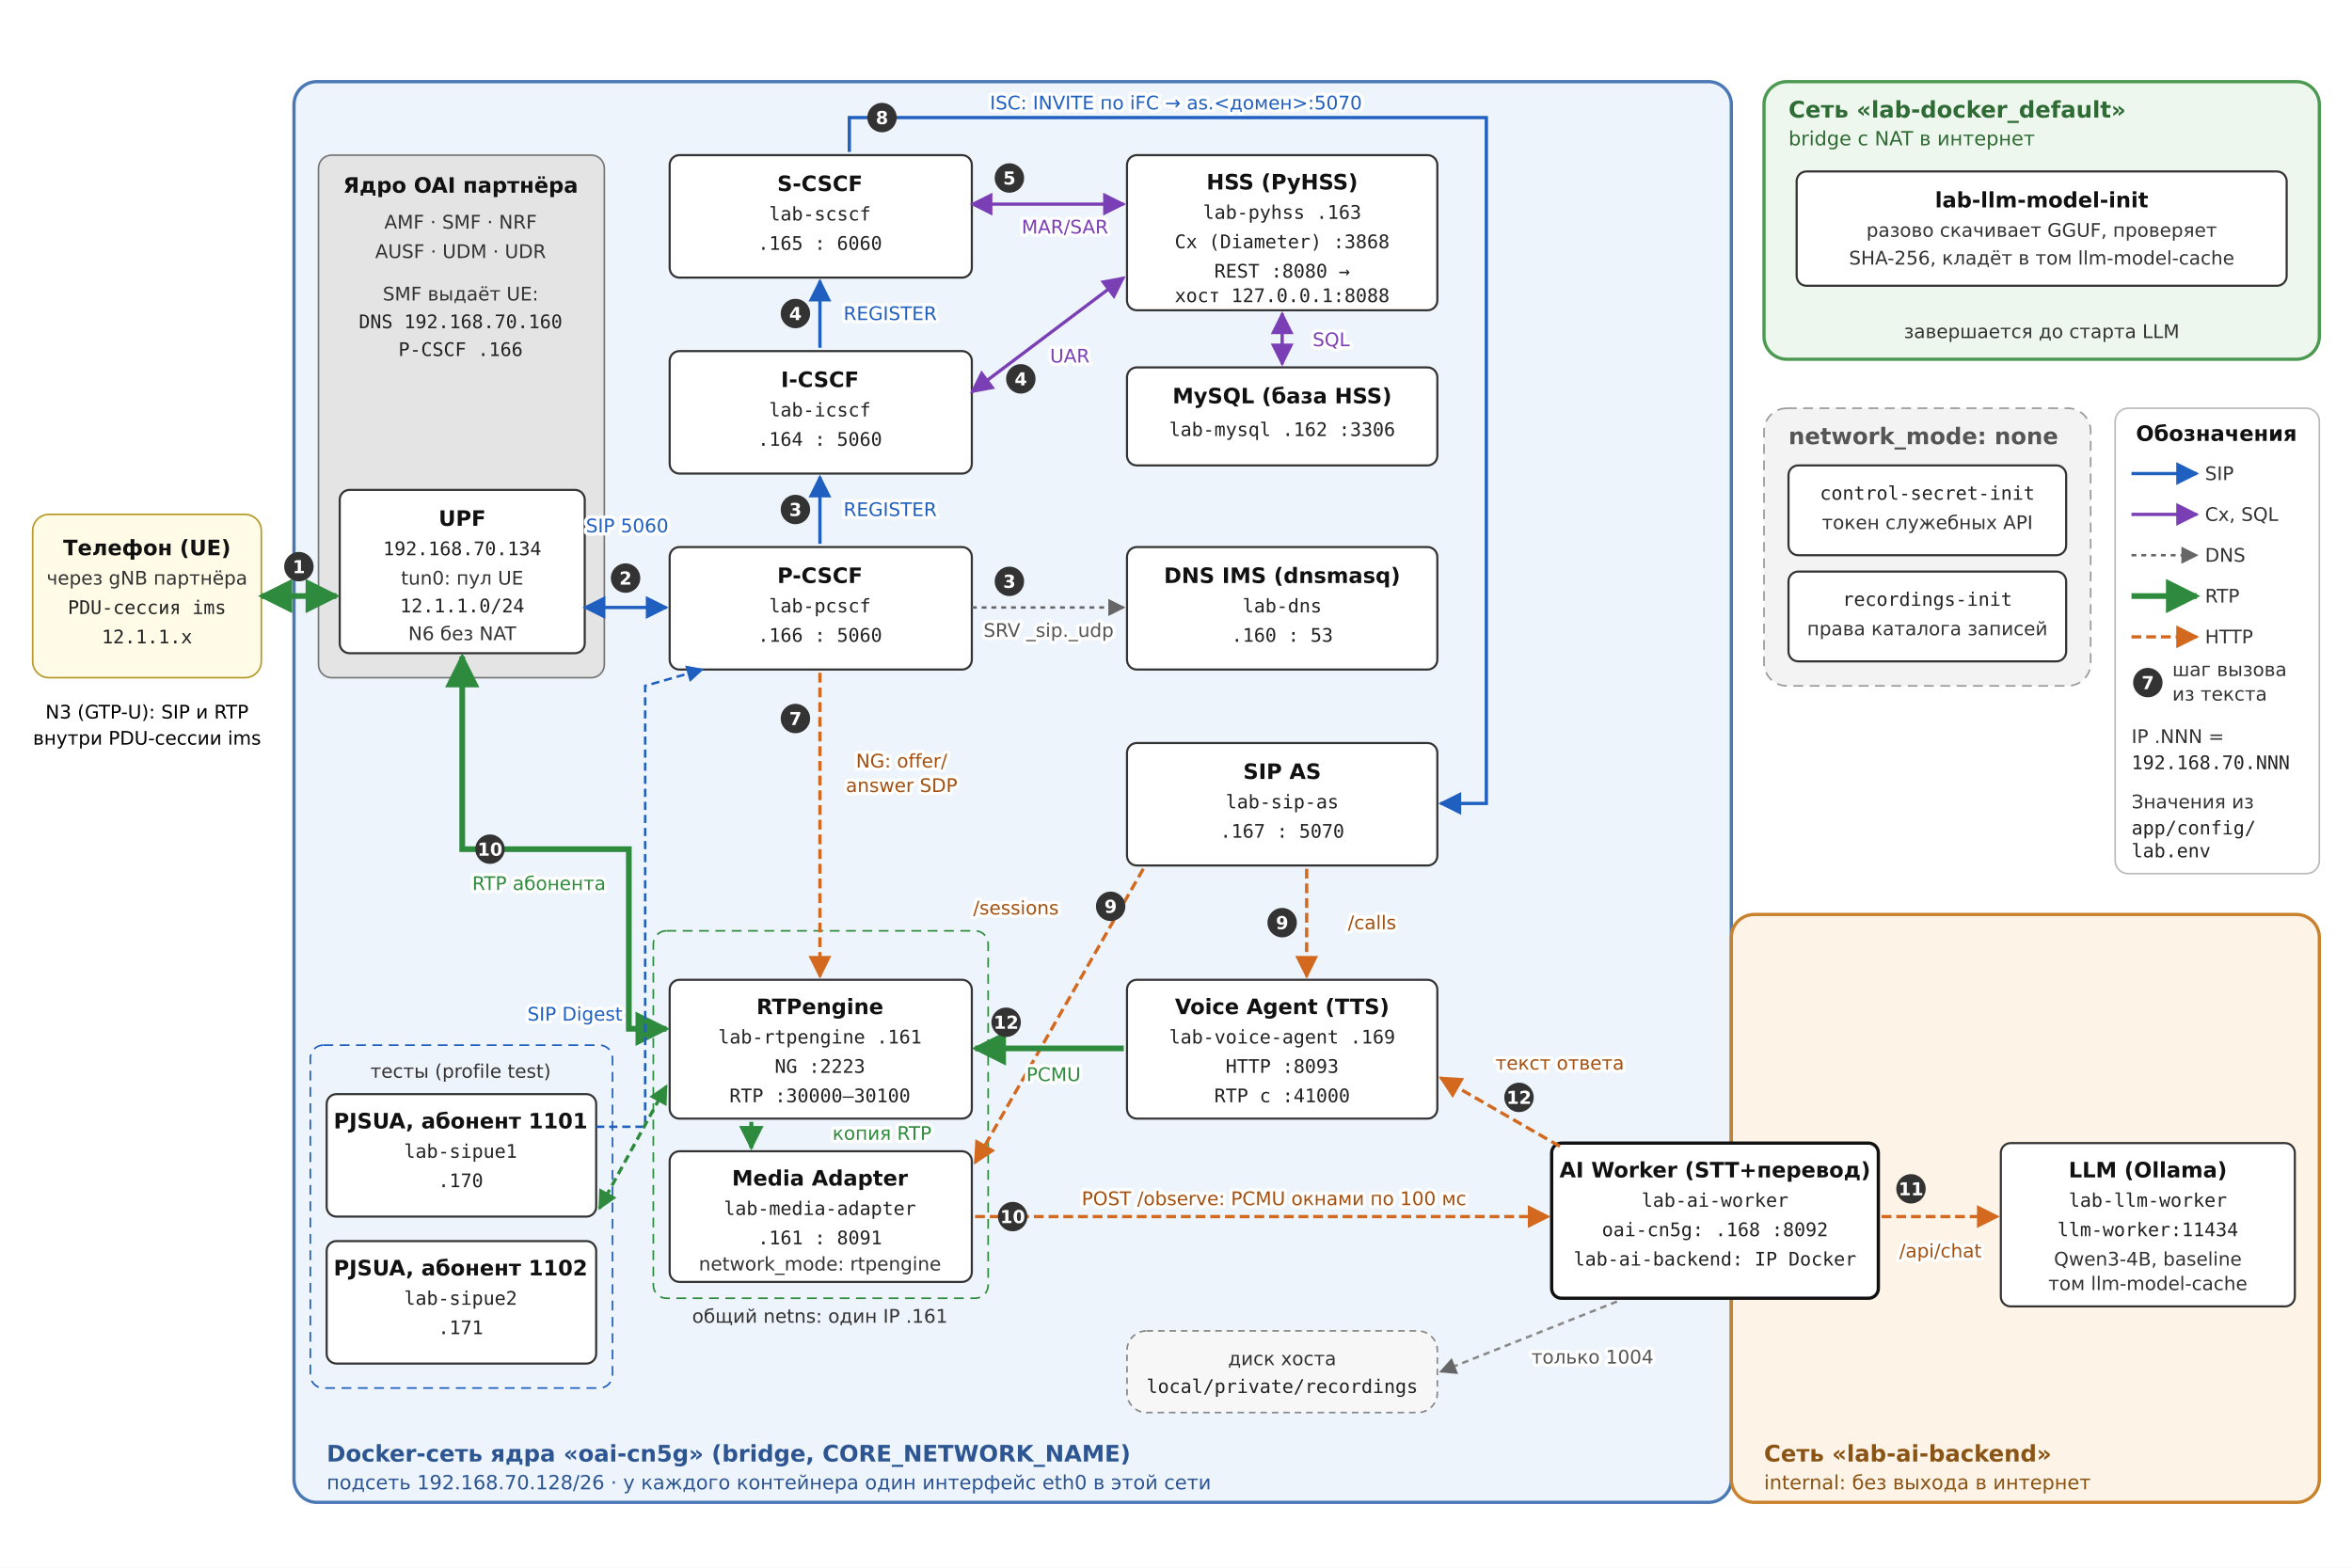
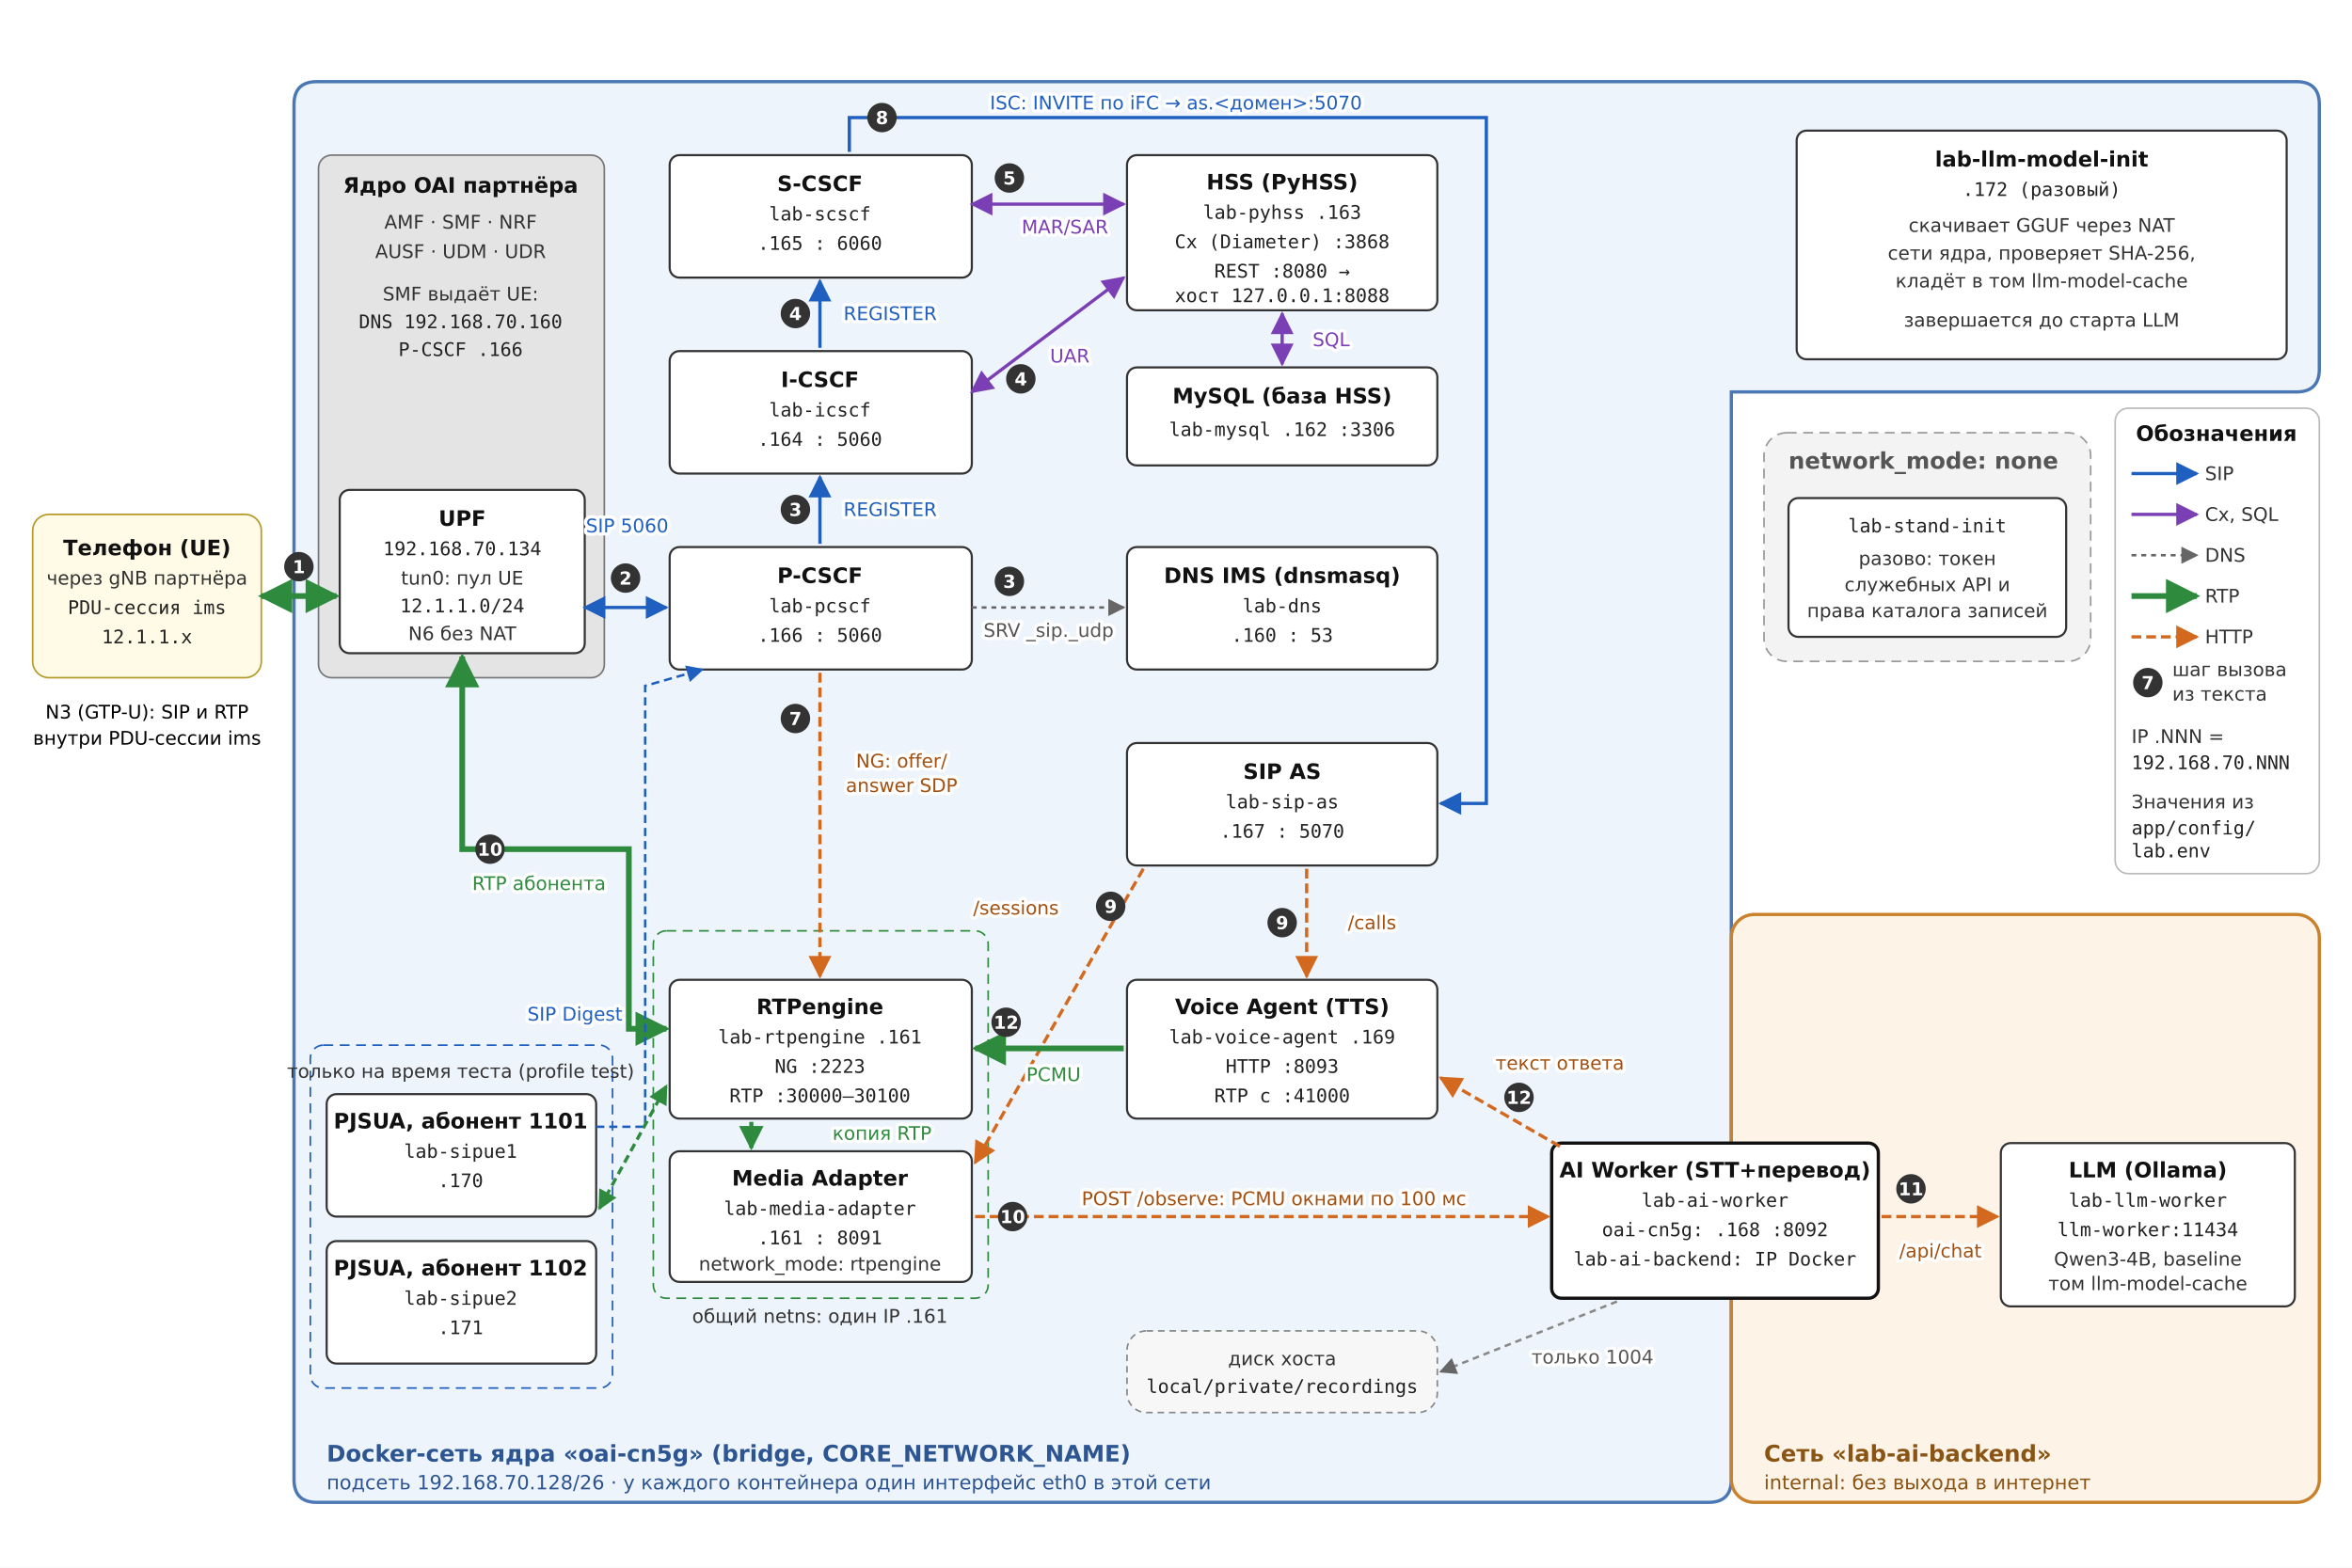
<svg xmlns="http://www.w3.org/2000/svg" viewBox="0 0 1440 960" width="1440" height="960" font-family="DejaVu Sans, Arial, sans-serif">
  <defs>
    <marker id="sip" viewBox="0 0 10 10" refX="9" refY="5" markerWidth="7" markerHeight="7" orient="auto-start-reverse">
      <path d="M0,0 L10,5 L0,10 z" fill="#1f5fbf" />
    </marker>
    <marker id="dia" viewBox="0 0 10 10" refX="9" refY="5" markerWidth="7" markerHeight="7" orient="auto-start-reverse">
      <path d="M0,0 L10,5 L0,10 z" fill="#7b3fb5" />
    </marker>
    <marker id="rtp" viewBox="0 0 10 10" refX="9" refY="5" markerWidth="6" markerHeight="6" orient="auto-start-reverse">
      <path d="M0,0 L10,5 L0,10 z" fill="#2e8b3e" />
    </marker>
    <marker id="http" viewBox="0 0 10 10" refX="9" refY="5" markerWidth="7" markerHeight="7" orient="auto-start-reverse">
      <path d="M0,0 L10,5 L0,10 z" fill="#d2691e" />
    </marker>
    <marker id="dns" viewBox="0 0 10 10" refX="9" refY="5" markerWidth="7" markerHeight="7" orient="auto-start-reverse">
      <path d="M0,0 L10,5 L0,10 z" fill="#666" />
    </marker>
    <style>
      .net { font-size: 14px; font-weight: bold; }
      .netsub { font-size: 12px; }
      .t { font-size: 13px; font-weight: bold; fill: #111; }
      .c { font-size: 11.5px; fill: #222; font-family: DejaVu Sans Mono, Consolas, monospace; }
      .d { font-size: 11.5px; fill: #333; }
      .box { fill: #fff; stroke: #333; stroke-width: 1.3; }
      .lbl { font-size: 11.5px; paint-order: stroke; stroke: #fff; stroke-width: 4px; stroke-linejoin: round; }
      .num { font-size: 11px; font-weight: bold; fill: #fff; }
    </style>
  </defs>
  <rect width="1440" height="960" fill="#ffffff" />
  <rect x="20" y="315" width="140" height="100" rx="10" fill="#fffbe6" stroke="#b59a2a" />
  <text x="90" y="340" text-anchor="middle" class="t">Телефон (UE)</text>
  <text x="90" y="358" text-anchor="middle" class="d">через gNB партнёра</text>
  <text x="90" y="376" text-anchor="middle" class="c">PDU-сессия ims</text>
  <text x="90" y="394" text-anchor="middle" class="c">12.1.1.x</text>
-   <rect x="180" y="50" width="880" height="870" rx="14" fill="#eef4fb" stroke="#4a78b5" stroke-width="2" />
+   <path d="M 194 50 H 1406 Q 1420 50 1420 64 V 226 Q 1420 240 1406 240 H 1060 V 906 Q 1060 920 1046 920 H 194 Q 180 920 180 906 V 64 Q 180 50 194 50 Z" fill="#eef4fb" stroke="#4a78b5" stroke-width="2" />
  <text x="200" y="895" class="net" fill="#2c5591">Docker-сеть ядра «oai-cn5g» (bridge, CORE_NETWORK_NAME)</text>
  <text x="200" y="912" class="netsub" fill="#2c5591">подсеть 192.168.70.128/26 · у каждого контейнера один интерфейс eth0 в этой сети</text>
  <rect x="195" y="95" width="175" height="320" rx="8" fill="#e4e4e4" stroke="#777" />
  <text x="282" y="118" text-anchor="middle" class="t">Ядро OAI партнёра</text>
  <text x="282" y="140" text-anchor="middle" class="d">AMF · SMF · NRF</text>
  <text x="282" y="158" text-anchor="middle" class="d">AUSF · UDM · UDR</text>
  <text x="282" y="184" text-anchor="middle" class="d">SMF выдаёт UE:</text>
  <text x="282" y="201" text-anchor="middle" class="c">DNS 192.168.70.160</text>
  <text x="282" y="218" text-anchor="middle" class="c">P-CSCF .166</text>
  <rect x="208" y="300" width="150" height="100" rx="6" class="box" />
  <text x="283" y="322" text-anchor="middle" class="t">UPF</text>
  <text x="283" y="340" text-anchor="middle" class="c">192.168.70.134</text>
  <text x="283" y="358" text-anchor="middle" class="d">tun0: пул UE</text>
  <text x="283" y="375" text-anchor="middle" class="c">12.1.1.0/24</text>
  <text x="283" y="392" text-anchor="middle" class="d">N6 без NAT</text>
  <rect x="410" y="95" width="185" height="75" rx="6" class="box" />
  <text x="502" y="117" text-anchor="middle" class="t">S-CSCF</text>
  <text x="502" y="135" text-anchor="middle" class="c">lab-scscf</text>
  <text x="502" y="153" text-anchor="middle" class="c">.165 : 6060</text>
  <rect x="410" y="215" width="185" height="75" rx="6" class="box" />
  <text x="502" y="237" text-anchor="middle" class="t">I-CSCF</text>
  <text x="502" y="255" text-anchor="middle" class="c">lab-icscf</text>
  <text x="502" y="273" text-anchor="middle" class="c">.164 : 5060</text>
  <rect x="410" y="335" width="185" height="75" rx="6" class="box" />
  <text x="502" y="357" text-anchor="middle" class="t">P-CSCF</text>
  <text x="502" y="375" text-anchor="middle" class="c">lab-pcscf</text>
  <text x="502" y="393" text-anchor="middle" class="c">.166 : 5060</text>
  <rect x="400" y="570" width="205" height="225" rx="8" fill="none" stroke="#2e8b3e" stroke-dasharray="6 4" />
  <text x="502" y="810" text-anchor="middle" class="d" fill="#2e8b3e">общий netns: один IP .161</text>
  <rect x="410" y="600" width="185" height="85" rx="6" class="box" />
  <text x="502" y="621" text-anchor="middle" class="t">RTPengine</text>
  <text x="502" y="639" text-anchor="middle" class="c">lab-rtpengine .161</text>
  <text x="502" y="657" text-anchor="middle" class="c">NG :2223</text>
  <text x="502" y="675" text-anchor="middle" class="c">RTP :30000–30100</text>
  <rect x="410" y="705" width="185" height="80" rx="6" class="box" />
  <text x="502" y="726" text-anchor="middle" class="t">Media Adapter</text>
  <text x="502" y="744" text-anchor="middle" class="c">lab-media-adapter</text>
  <text x="502" y="762" text-anchor="middle" class="c">.161 : 8091</text>
  <text x="502" y="778" text-anchor="middle" class="d">network_mode: rtpengine</text>
  <rect x="690" y="95" width="190" height="95" rx="6" class="box" />
  <text x="785" y="116" text-anchor="middle" class="t">HSS (PyHSS)</text>
  <text x="785" y="134" text-anchor="middle" class="c">lab-pyhss .163</text>
  <text x="785" y="152" text-anchor="middle" class="c">Cx (Diameter) :3868</text>
  <text x="785" y="170" text-anchor="middle" class="c">REST :8080 →</text>
  <text x="785" y="185" text-anchor="middle" class="c">хост 127.0.0.1:8088</text>
  <rect x="690" y="225" width="190" height="60" rx="6" class="box" />
  <text x="785" y="247" text-anchor="middle" class="t">MySQL (база HSS)</text>
  <text x="785" y="267" text-anchor="middle" class="c">lab-mysql .162 :3306</text>
  <rect x="690" y="335" width="190" height="75" rx="6" class="box" />
  <text x="785" y="357" text-anchor="middle" class="t">DNS IMS (dnsmasq)</text>
  <text x="785" y="375" text-anchor="middle" class="c">lab-dns</text>
  <text x="785" y="393" text-anchor="middle" class="c">.160 : 53</text>
  <rect x="690" y="455" width="190" height="75" rx="6" class="box" />
  <text x="785" y="477" text-anchor="middle" class="t">SIP AS</text>
  <text x="785" y="495" text-anchor="middle" class="c">lab-sip-as</text>
  <text x="785" y="513" text-anchor="middle" class="c">.167 : 5070</text>
  <rect x="690" y="600" width="190" height="85" rx="6" class="box" />
  <text x="785" y="621" text-anchor="middle" class="t">Voice Agent (TTS)</text>
  <text x="785" y="639" text-anchor="middle" class="c">lab-voice-agent .169</text>
  <text x="785" y="657" text-anchor="middle" class="c">HTTP :8093</text>
  <text x="785" y="675" text-anchor="middle" class="c">RTP с :41000</text>
  <rect x="690" y="815" width="190" height="50" rx="12" fill="#f7f7f7" stroke="#888" stroke-dasharray="4 3" />
  <text x="785" y="836" text-anchor="middle" class="d">диск хоста</text>
  <text x="785" y="853" text-anchor="middle" class="c">local/private/recordings</text>
  <rect x="190" y="640" width="185" height="210" rx="8" fill="none" stroke="#1f5fbf" stroke-dasharray="6 4" />
-   <text x="282" y="660" text-anchor="middle" class="d" fill="#1f5fbf">тесты (profile test)</text>
+   <text x="282" y="660" text-anchor="middle" class="d" fill="#1f5fbf">только на время теста (profile test)</text>
  <rect x="200" y="670" width="165" height="75" rx="6" class="box" />
  <text x="282" y="691" text-anchor="middle" class="t">PJSUA, абонент 1101</text>
  <text x="282" y="709" text-anchor="middle" class="c">lab-sipue1</text>
  <text x="282" y="727" text-anchor="middle" class="c">.170</text>
  <rect x="200" y="760" width="165" height="75" rx="6" class="box" />
  <text x="282" y="781" text-anchor="middle" class="t">PJSUA, абонент 1102</text>
  <text x="282" y="799" text-anchor="middle" class="c">lab-sipue2</text>
  <text x="282" y="817" text-anchor="middle" class="c">.171</text>
  <rect x="1060" y="560" width="360" height="360" rx="14" fill="#fdf3e7" stroke="#c9822b" stroke-width="2" />
  <text x="1080" y="895" class="net" fill="#8a5414">Сеть «lab-ai-backend»</text>
  <text x="1080" y="912" class="netsub" fill="#8a5414">internal: без выхода в интернет</text>
  <rect x="1225" y="700" width="180" height="100" rx="6" class="box" />
  <text x="1315" y="721" text-anchor="middle" class="t">LLM (Ollama)</text>
  <text x="1315" y="739" text-anchor="middle" class="c">lab-llm-worker</text>
  <text x="1315" y="757" text-anchor="middle" class="c">llm-worker:11434</text>
  <text x="1315" y="775" text-anchor="middle" class="d">Qwen3-4B, baseline</text>
  <text x="1315" y="790" text-anchor="middle" class="d">том llm-model-cache</text>
  <rect x="950" y="700" width="200" height="95" rx="6" fill="#fff" stroke="#111" stroke-width="2" />
  <text x="1050" y="721" text-anchor="middle" class="t">AI Worker (STT+перевод)</text>
  <text x="1050" y="739" text-anchor="middle" class="c">lab-ai-worker</text>
  <text x="1050" y="757" text-anchor="middle" class="c">oai-cn5g: .168 :8092</text>
  <text x="1050" y="775" text-anchor="middle" class="c">lab-ai-backend: IP Docker</text>
-   <rect x="1080" y="50" width="340" height="170" rx="14" fill="#eef7ee" stroke="#4c9a52" stroke-width="2" />
-   <text x="1095" y="72" class="net" fill="#2f6b34">Сеть «lab-docker_default»</text>
-   <text x="1095" y="89" class="netsub" fill="#2f6b34">bridge с NAT в интернет</text>
-   <rect x="1100" y="105" width="300" height="70" rx="6" class="box" />
-   <text x="1250" y="127" text-anchor="middle" class="t">lab-llm-model-init</text>
-   <text x="1250" y="145" text-anchor="middle" class="d">разово скачивает GGUF, проверяет</text>
-   <text x="1250" y="162" text-anchor="middle" class="d">SHA-256, кладёт в том llm-model-cache</text>
-   <text x="1250" y="207" text-anchor="middle" class="d">завершается до старта LLM</text>
-   <rect x="1080" y="250" width="200" height="170" rx="14" fill="#f3f3f3" stroke="#999" stroke-dasharray="6 4" />
-   <text x="1095" y="272" class="net" fill="#555">network_mode: none</text>
-   <rect x="1095" y="285" width="170" height="55" rx="6" class="box" />
-   <text x="1180" y="306" text-anchor="middle" class="c">control-secret-init</text>
-   <text x="1180" y="324" text-anchor="middle" class="d">токен служебных API</text>
-   <rect x="1095" y="350" width="170" height="55" rx="6" class="box" />
-   <text x="1180" y="371" text-anchor="middle" class="c">recordings-init</text>
-   <text x="1180" y="389" text-anchor="middle" class="d">права каталога записей</text>
+   <rect x="1100" y="80" width="300" height="140" rx="6" class="box" />
+   <text x="1250" y="102" text-anchor="middle" class="t">lab-llm-model-init</text>
+   <text x="1250" y="120" text-anchor="middle" class="c">.172 (разовый)</text>
+   <text x="1250" y="142" text-anchor="middle" class="d">скачивает GGUF через NAT</text>
+   <text x="1250" y="159" text-anchor="middle" class="d">сети ядра, проверяет SHA-256,</text>
+   <text x="1250" y="176" text-anchor="middle" class="d">кладёт в том llm-model-cache</text>
+   <text x="1250" y="200" text-anchor="middle" class="d">завершается до старта LLM</text>
+   <rect x="1080" y="265" width="200" height="140" rx="14" fill="#f3f3f3" stroke="#999" stroke-dasharray="6 4" />
+   <text x="1095" y="287" class="net" fill="#555">network_mode: none</text>
+   <rect x="1095" y="305" width="170" height="85" rx="6" class="box" />
+   <text x="1180" y="326" text-anchor="middle" class="c">lab-stand-init</text>
+   <text x="1180" y="346" text-anchor="middle" class="d">разово: токен</text>
+   <text x="1180" y="362" text-anchor="middle" class="d">служебных API и</text>
+   <text x="1180" y="378" text-anchor="middle" class="d">права каталога записей</text>
  <rect x="1295" y="250" width="125" height="285" rx="8" fill="#fff" stroke="#bbb" />
  <text x="1357" y="270" text-anchor="middle" class="t">Обозначения</text>
  <line x1="1305" y1="290" x2="1345" y2="290" stroke="#1f5fbf" stroke-width="2" marker-end="url(#sip)" />
  <text x="1350" y="294" class="d">SIP</text>
  <line x1="1305" y1="315" x2="1345" y2="315" stroke="#7b3fb5" stroke-width="2" marker-end="url(#dia)" />
  <text x="1350" y="319" class="d">Cx, SQL</text>
  <line x1="1305" y1="340" x2="1345" y2="340" stroke="#666" stroke-width="1.5" stroke-dasharray="3 3" marker-end="url(#dns)" />
  <text x="1350" y="344" class="d">DNS</text>
  <line x1="1305" y1="365" x2="1345" y2="365" stroke="#2e8b3e" stroke-width="3.5" marker-end="url(#rtp)" />
  <text x="1350" y="369" class="d">RTP</text>
  <line x1="1305" y1="390" x2="1345" y2="390" stroke="#d2691e" stroke-width="2" stroke-dasharray="6 3" marker-end="url(#http)" />
  <text x="1350" y="394" class="d">HTTP</text>
  <circle cx="1315" cy="418" r="9" fill="#333" />
  <text x="1315" y="422" text-anchor="middle" class="num">7</text>
  <text x="1330" y="414" class="d">шаг вызова</text>
  <text x="1330" y="429" class="d">из текста</text>
  <text x="1305" y="455" class="d">IP .NNN =</text>
  <text x="1305" y="471" class="c">192.168.70.NNN</text>
  <text x="1305" y="495" class="d">Значения из</text>
  <text x="1305" y="511" class="c">app/config/</text>
  <text x="1305" y="525" class="c">lab.env</text>
  <line x1="160" y1="365" x2="206" y2="365" stroke="#2e8b3e" stroke-width="3.5" marker-start="url(#rtp)" marker-end="url(#rtp)" />
  <circle cx="183" cy="347" r="9" fill="#333" />
  <text x="183" y="351" text-anchor="middle" class="num">1</text>
  <text x="90" y="440" text-anchor="middle" class="lbl">N3 (GTP-U): SIP и RTP</text>
  <text x="90" y="456" text-anchor="middle" class="lbl">внутри PDU-сессии ims</text>
  <line x1="358" y1="372" x2="408" y2="372" stroke="#1f5fbf" stroke-width="2" marker-start="url(#sip)" marker-end="url(#sip)" />
  <circle cx="383" cy="354" r="9" fill="#333" />
  <text x="383" y="358" text-anchor="middle" class="num">2</text>
  <text x="384" y="326" text-anchor="middle" class="lbl" fill="#1f5fbf">SIP 5060</text>
  <line x1="595" y1="372" x2="688" y2="372" stroke="#666" stroke-width="1.5" stroke-dasharray="3 3" marker-end="url(#dns)" />
  <circle cx="618" cy="356" r="9" fill="#333" />
  <text x="618" y="360" text-anchor="middle" class="num">3</text>
  <text x="642" y="390" text-anchor="middle" class="lbl" fill="#555">SRV _sip._udp</text>
  <line x1="502" y1="333" x2="502" y2="292" stroke="#1f5fbf" stroke-width="2" marker-end="url(#sip)" />
  <circle cx="487" cy="312" r="9" fill="#333" />
  <text x="487" y="316" text-anchor="middle" class="num">3</text>
  <text x="545" y="316" text-anchor="middle" class="lbl" fill="#1f5fbf">REGISTER</text>
  <line x1="595" y1="240" x2="688" y2="170" stroke="#7b3fb5" stroke-width="2" marker-start="url(#dia)" marker-end="url(#dia)" />
  <circle cx="625" cy="232" r="9" fill="#333" />
  <text x="625" y="236" text-anchor="middle" class="num">4</text>
  <text x="655" y="222" text-anchor="middle" class="lbl" fill="#7b3fb5">UAR</text>
  <line x1="502" y1="213" x2="502" y2="172" stroke="#1f5fbf" stroke-width="2" marker-end="url(#sip)" />
  <circle cx="487" cy="192" r="9" fill="#333" />
  <text x="487" y="196" text-anchor="middle" class="num">4</text>
  <text x="545" y="196" text-anchor="middle" class="lbl" fill="#1f5fbf">REGISTER</text>
  <line x1="595" y1="125" x2="688" y2="125" stroke="#7b3fb5" stroke-width="2" marker-start="url(#dia)" marker-end="url(#dia)" />
  <circle cx="618" cy="109" r="9" fill="#333" />
  <text x="618" y="113" text-anchor="middle" class="num">5</text>
  <text x="652" y="143" text-anchor="middle" class="lbl" fill="#7b3fb5">MAR/SAR</text>
  <line x1="785" y1="192" x2="785" y2="223" stroke="#7b3fb5" stroke-width="2" marker-start="url(#dia)" marker-end="url(#dia)" />
  <text x="815" y="212" text-anchor="middle" class="lbl" fill="#7b3fb5">SQL</text>
  <line x1="502" y1="412" x2="502" y2="598" stroke="#d2691e" stroke-width="2" stroke-dasharray="6 3" marker-end="url(#http)" />
  <circle cx="487" cy="440" r="9" fill="#333" />
  <text x="487" y="444" text-anchor="middle" class="num">7</text>
  <text x="552" y="470" text-anchor="middle" class="lbl" fill="#a24f0f">NG: offer/</text>
  <text x="552" y="485" text-anchor="middle" class="lbl" fill="#a24f0f">answer SDP</text>
  <path d="M 520 93 L 520 72 L 910 72 L 910 492 L 882 492" fill="none" stroke="#1f5fbf" stroke-width="2" marker-end="url(#sip)" />
  <circle cx="540" cy="72" r="9" fill="#333" />
  <text x="540" y="76" text-anchor="middle" class="num">8</text>
  <text x="720" y="67" text-anchor="middle" class="lbl" fill="#1f5fbf">ISC: INVITE по iFC → as.&lt;домен&gt;:5070</text>
  <line x1="700" y1="532" x2="597" y2="712" stroke="#d2691e" stroke-width="2" stroke-dasharray="6 3" marker-end="url(#http)" />
  <circle cx="680" cy="555" r="9" fill="#333" />
  <text x="680" y="559" text-anchor="middle" class="num">9</text>
  <text x="622" y="560" text-anchor="middle" class="lbl" fill="#a24f0f">/sessions</text>
  <line x1="800" y1="532" x2="800" y2="598" stroke="#d2691e" stroke-width="2" stroke-dasharray="6 3" marker-end="url(#http)" />
  <circle cx="785" cy="565" r="9" fill="#333" />
  <text x="785" y="569" text-anchor="middle" class="num">9</text>
  <text x="840" y="569" text-anchor="middle" class="lbl" fill="#a24f0f">/calls</text>
  <path d="M 283 402 L 283 520 L 385 520 L 385 630 L 408 630" fill="none" stroke="#2e8b3e" stroke-width="3.5" marker-start="url(#rtp)" marker-end="url(#rtp)" />
  <circle cx="300" cy="520" r="9" fill="#333" />
  <text x="300" y="524" text-anchor="middle" class="num">10</text>
  <text x="330" y="545" text-anchor="middle" class="lbl" fill="#2e8b3e">RTP абонента</text>
  <line x1="460" y1="687" x2="460" y2="703" stroke="#2e8b3e" stroke-width="2.5" marker-end="url(#rtp)" />
  <text x="540" y="698" text-anchor="middle" class="lbl" fill="#2e8b3e">копия RTP</text>
  <line x1="597" y1="745" x2="948" y2="745" stroke="#d2691e" stroke-width="2" stroke-dasharray="6 3" marker-end="url(#http)" />
  <circle cx="620" cy="745" r="9" fill="#333" />
  <text x="620" y="749" text-anchor="middle" class="num">10</text>
  <text x="780" y="738" text-anchor="middle" class="lbl" fill="#a24f0f">POST /observe: PCMU окнами по 100 мс</text>
  <line x1="1152" y1="745" x2="1223" y2="745" stroke="#d2691e" stroke-width="2" stroke-dasharray="6 3" marker-end="url(#http)" />
  <circle cx="1170" cy="728" r="9" fill="#333" />
  <text x="1170" y="732" text-anchor="middle" class="num">11</text>
  <text x="1188" y="770" text-anchor="middle" class="lbl" fill="#a24f0f">/api/chat</text>
  <line x1="955" y1="702" x2="882" y2="660" stroke="#d2691e" stroke-width="2" stroke-dasharray="6 3" marker-end="url(#http)" />
  <circle cx="930" cy="672" r="9" fill="#333" />
  <text x="930" y="676" text-anchor="middle" class="num">12</text>
  <text x="955" y="655" text-anchor="middle" class="lbl" fill="#a24f0f">текст ответа</text>
  <line x1="688" y1="642" x2="597" y2="642" stroke="#2e8b3e" stroke-width="3.5" marker-end="url(#rtp)" />
  <circle cx="616" cy="626" r="9" fill="#333" />
  <text x="616" y="630" text-anchor="middle" class="num">12</text>
  <text x="645" y="662" text-anchor="middle" class="lbl" fill="#2e8b3e">PCMU</text>
  <line x1="990" y1="797" x2="882" y2="840" stroke="#888" stroke-width="1.5" stroke-dasharray="4 3" marker-end="url(#dns)" />
  <text x="975" y="835" text-anchor="middle" class="lbl" fill="#555">только 1004</text>
  <path d="M 365 690 L 395 690 L 395 420 L 430 410" fill="none" stroke="#1f5fbf" stroke-width="1.5" stroke-dasharray="5 3" marker-end="url(#sip)" />
  <text x="352" y="625" text-anchor="middle" class="lbl" fill="#1f5fbf">SIP Digest</text>
  <line x1="367" y1="740" x2="408" y2="665" stroke="#2e8b3e" stroke-width="2" stroke-dasharray="5 3" marker-start="url(#rtp)" marker-end="url(#rtp)" />
</svg>
